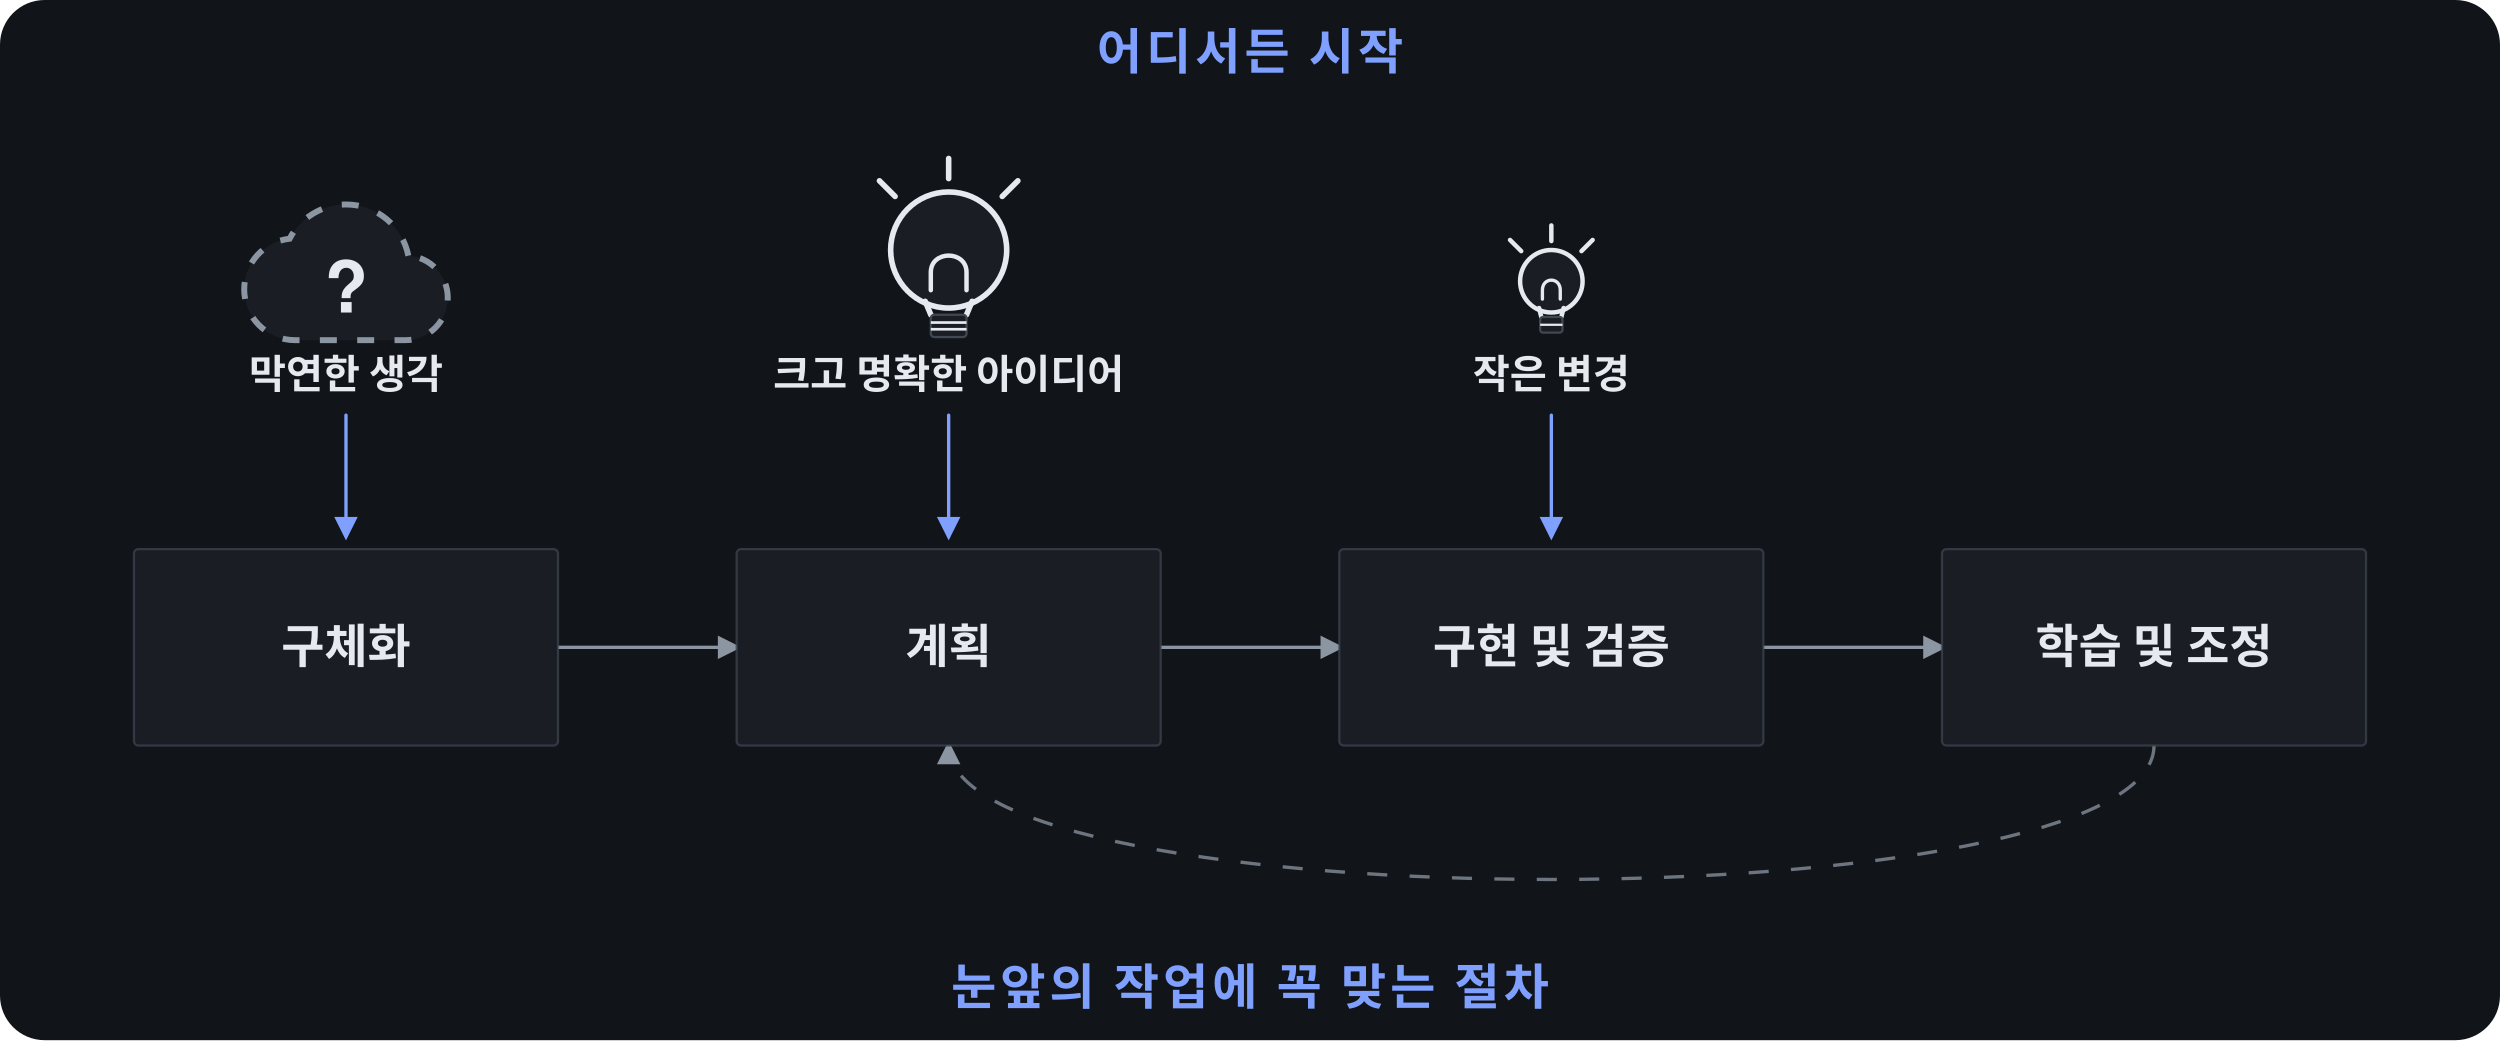
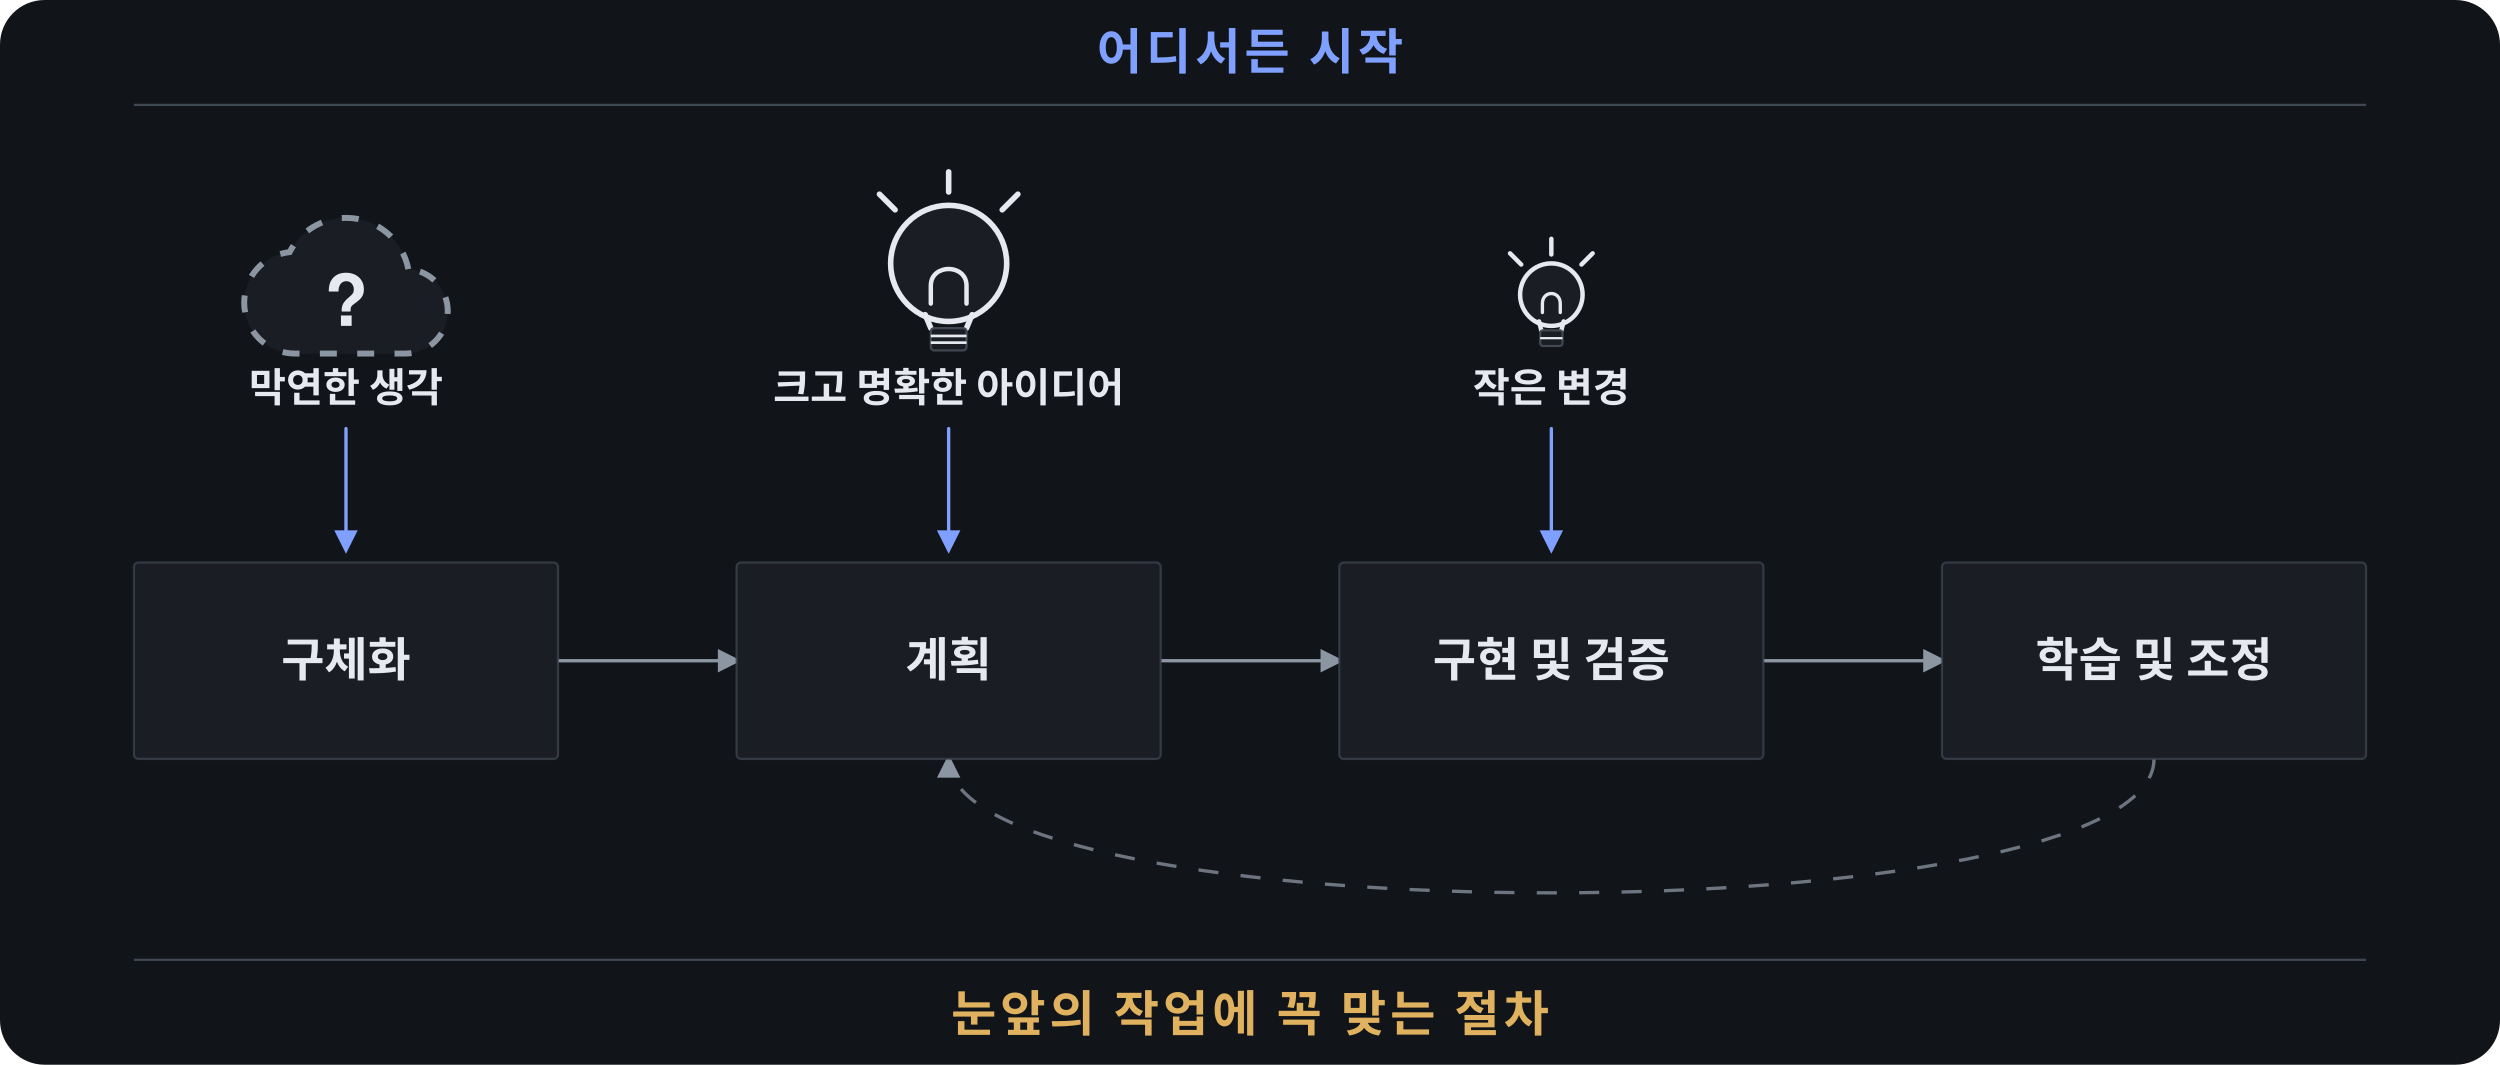
- <svg xmlns="http://www.w3.org/2000/svg" class="bmad-diagram" width="1120" height="466" viewBox="0 0 1120 466" role="img" aria-labelledby="title description">
+ <svg xmlns="http://www.w3.org/2000/svg" class="bmad-diagram" width="1120" height="477" viewBox="0 0 1120 477" role="img" aria-labelledby="title description">
  <style>
  .bmad-diagram { font-family: -apple-system, 'Segoe UI', Helvetica, Arial, sans-serif; }
  .bmad-diagram text { fill: #e6eaf0; }
  .bmad-diagram .node { fill: #1a1e24; stroke: #404854; stroke-width: 1; }
  .bmad-diagram .node.hot { stroke: #7fa0ff; }
  .bmad-diagram .gate { fill: #111418; stroke: #7fa0ff; stroke-width: 1.5; }
  .bmad-diagram .chip { fill: #1a1e24; stroke: #404854; stroke-width: 1; }
  .bmad-diagram .chip.ok { fill: rgba(111, 207, 151, 0.1); stroke: #6fcf97; }
  .bmad-diagram .chip.warn { fill: rgba(224, 178, 95, 0.1); stroke: #e0b25f; }
  .bmad-diagram .band { fill: #1a1e24; stroke: #404854; stroke-opacity: 0.28; stroke-width: 1; }
  .bmad-diagram .panel { fill: none; stroke: #404854; stroke-width: 1; stroke-dasharray: 4 4; }
  .bmad-diagram .panel-title { fill: #7fa0ff; }
  .bmad-diagram .slogan { fill: #7fa0ff; }
+   .bmad-diagram .slogan.alt { fill: #e0b25f; }
+   .bmad-diagram .rule { fill: none; stroke: #404854; stroke-width: 1; }
  .bmad-diagram .edge { fill: none; stroke: #8c96a3; stroke-width: 1.5; }
  .bmad-diagram .edge.soft { stroke-width: 1.25; stroke-dasharray: 4 4; opacity: 0.85; }
  .bmad-diagram .edge.lens { opacity: 0.5; }
  .bmad-diagram .edge.entry { stroke: #7fa0ff; }
  .bmad-diagram .head { fill: #8c96a3; }
  .bmad-diagram .head.accent { fill: #7fa0ff; }
  .bmad-diagram .glyph { fill: #8c96a3; }
  .bmad-diagram .glyph .fold { fill: #111418; opacity: 0.5; }
  .bmad-diagram .n { font-size: 14px; font-weight: 500; letter-spacing: -0.012em; text-anchor: middle; }
  .bmad-diagram .n.small { font-size: 12.5px; font-weight: 600; text-anchor: start; }
  .bmad-diagram .sub { font-size: 11.5px; fill: #8c96a3; }
  .bmad-diagram .sub.mid { text-anchor: middle; }
  .bmad-diagram .mono { font-family: ui-monospace, SFMono-Regular, Menlo, monospace; }
  .bmad-diagram .k {
    font-family: ui-monospace, SFMono-Regular, Menlo, monospace;
    font-size: 10px;
    letter-spacing: 0.09em;
    text-transform: uppercase;
    fill: #8c96a3;
  }
  </style>
-   <rect width="1120" height="466" rx="20" fill="#111418" />
+   <rect width="1120" height="477" rx="20" fill="#111418" />
  <defs>
    <marker id="arrow" viewBox="0 0 10 10" refX="8" refY="5" markerWidth="7" markerHeight="7" orient="auto-start-reverse">
      <path class="head" d="M 0 0 L 10 5 L 0 10 z" />
    </marker>
    <marker id="arrow-entry" viewBox="0 0 10 10" refX="8" refY="5" markerWidth="7" markerHeight="7" orient="auto-start-reverse">
      <path class="head accent" d="M 0 0 L 10 5 L 0 10 z" />
    </marker>
  </defs>
  <g text-anchor="middle">
    <text class="slogan" x="560" y="31" font-size="22" font-weight="700" letter-spacing="1.8" data-i18n="start-anywhere">어디서든 시작</text>
-     <text class="slogan" x="560" y="450" font-size="22" font-weight="700" letter-spacing="1.8" data-i18n="right-sized-for-the-work-in-front-">눈앞의 작업에 꼭 맞는 절차</text>
+     <path class="rule" d="M60 47H1060" />
+     <path class="rule" d="M60 430H1060" />
+     <text class="slogan alt" x="560" y="462" font-size="22" font-weight="700" letter-spacing="1.8" data-i18n="right-sized-for-the-work-in-front-">눈앞의 작업에 꼭 맞는 절차</text>
  </g>
-   <g transform="translate(0 46)">
+   <g transform="translate(0 52)">
    <path class="edge entry" d="M155 140V194" stroke-linecap="round" marker-end="url(#arrow-entry)" />
    <path class="edge entry" d="M425 140V194" stroke-linecap="round" marker-end="url(#arrow-entry)" />
    <path class="edge entry" d="M695 140V194" stroke-linecap="round" marker-end="url(#arrow-entry)" />
    <path class="edge" d="M250 244H330" stroke-linecap="round" marker-end="url(#arrow)" />
    <path class="edge" d="M520 244H600" stroke-linecap="round" marker-end="url(#arrow)" />
    <path class="edge" d="M790 244H870" stroke-linecap="round" marker-end="url(#arrow)" />
    <path class="edge" d="M965 288C965 368 425 368 425 288" fill="none" stroke-opacity=".75" stroke-dasharray="9 10" marker-end="url(#arrow)" />
    <g transform="translate(155 76) scale(3.8) translate(-12 -12)">
      <path d="M19.35 10.04C18.67 6.59 15.64 4 12 4 9.11 4 6.6 5.64 5.35 8.04 2.34 8.36 0 10.91 0 14c0 3.31 2.69 6 6 6h13c2.76 0 5-2.24 5-5 0-2.64-2.05-4.78-4.65-4.96z" fill="#1a1e24" stroke="#8c96a3" stroke-width=".7" stroke-dasharray="2 2.4" />
    </g>
    <circle cx="425" cy="66" r="26" fill="#1a1e24" stroke="#e6eaf0" stroke-width="2.5" />
    <path d="M417 84V76C417 66 433 66 433 76V84" fill="none" stroke="#e6eaf0" stroke-width="2" stroke-linecap="round" />
    <path d="M414.5 89L417 95M435.5 89L433 95" stroke="#e6eaf0" stroke-width="2.5" stroke-linecap="round" />
    <rect class="node" x="417" y="95" width="16" height="10" rx="1.5" stroke="#e6eaf0" stroke-width="2.5" />
    <path d="M417 98.5H433M417 101.5H433" stroke="#e6eaf0" stroke-width="1.2" />
    <path d="M401 42L394 35M449 42L456 35M425 34V25" stroke="#e6eaf0" stroke-width="2.5" stroke-linecap="round" />
    <circle cx="695" cy="80" r="14" fill="#1a1e24" stroke="#e6eaf0" stroke-width="2" />
    <path d="M691 88V84C691 78 699 78 699 84V88" fill="none" stroke="#e6eaf0" stroke-width="1.5" stroke-linecap="round" />
    <path d="M689.5 92L690.5 96M700.5 92L699.5 96" stroke="#e6eaf0" stroke-width="2" stroke-linecap="round" />
    <rect class="node" x="690" y="96" width="10" height="7" rx="1.2" stroke="#e6eaf0" stroke-width="2" />
    <path d="M690 99.5H700" stroke="#e6eaf0" stroke-width="1" />
    <path d="M681.5 66.5L676.5 61.5M708.5 66.5L713.5 61.5M695 62V55" stroke="#e6eaf0" stroke-width="2" stroke-linecap="round" />
    <g text-anchor="middle">
      <text x="155" y="94" fill="#8c96a3" font-size="32" font-weight="700" data-i18n="label">?</text>
      <text x="155" y="128" fill="#e6eaf0" font-size="18" font-weight="600" data-i18n="vague-notion">막연한 생각</text>
      <text x="425" y="128" fill="#e6eaf0" font-size="18" font-weight="600" data-i18n="big-clear-idea">크고 명확한 아이디어</text>
      <text x="695" y="128" fill="#e6eaf0" font-size="18" font-weight="600" data-i18n="small-change">작은 변경</text>
      <g transform="translate(60 200)">
        <rect class="node" width="190" height="88" rx="2" stroke-opacity=".7" />
        <text x="95" y="51" fill="#e6eaf0" font-size="21" font-weight="600" data-i18n="clarify">구체화</text>
      </g>
      <g transform="translate(330 200)">
        <rect class="node" width="190" height="88" rx="2" stroke-opacity=".7" />
        <text x="95" y="51" fill="#e6eaf0" font-size="21" font-weight="600" data-i18n="plan">계획</text>
      </g>
      <g transform="translate(600 200)">
        <rect class="node" width="190" height="88" rx="2" stroke-opacity=".7" />
        <text x="95" y="51" fill="#e6eaf0" font-size="21" font-weight="600" data-i18n="build-and-verify">구현 및 검증</text>
      </g>
      <g transform="translate(870 200)">
        <rect class="node" width="190" height="88" rx="2" stroke-opacity=".7" />
        <text x="95" y="51" fill="#e6eaf0" font-size="21" font-weight="600" data-i18n="learn-and-adjust">학습 및 조정</text>
      </g>
    </g>
  </g>
</svg>
